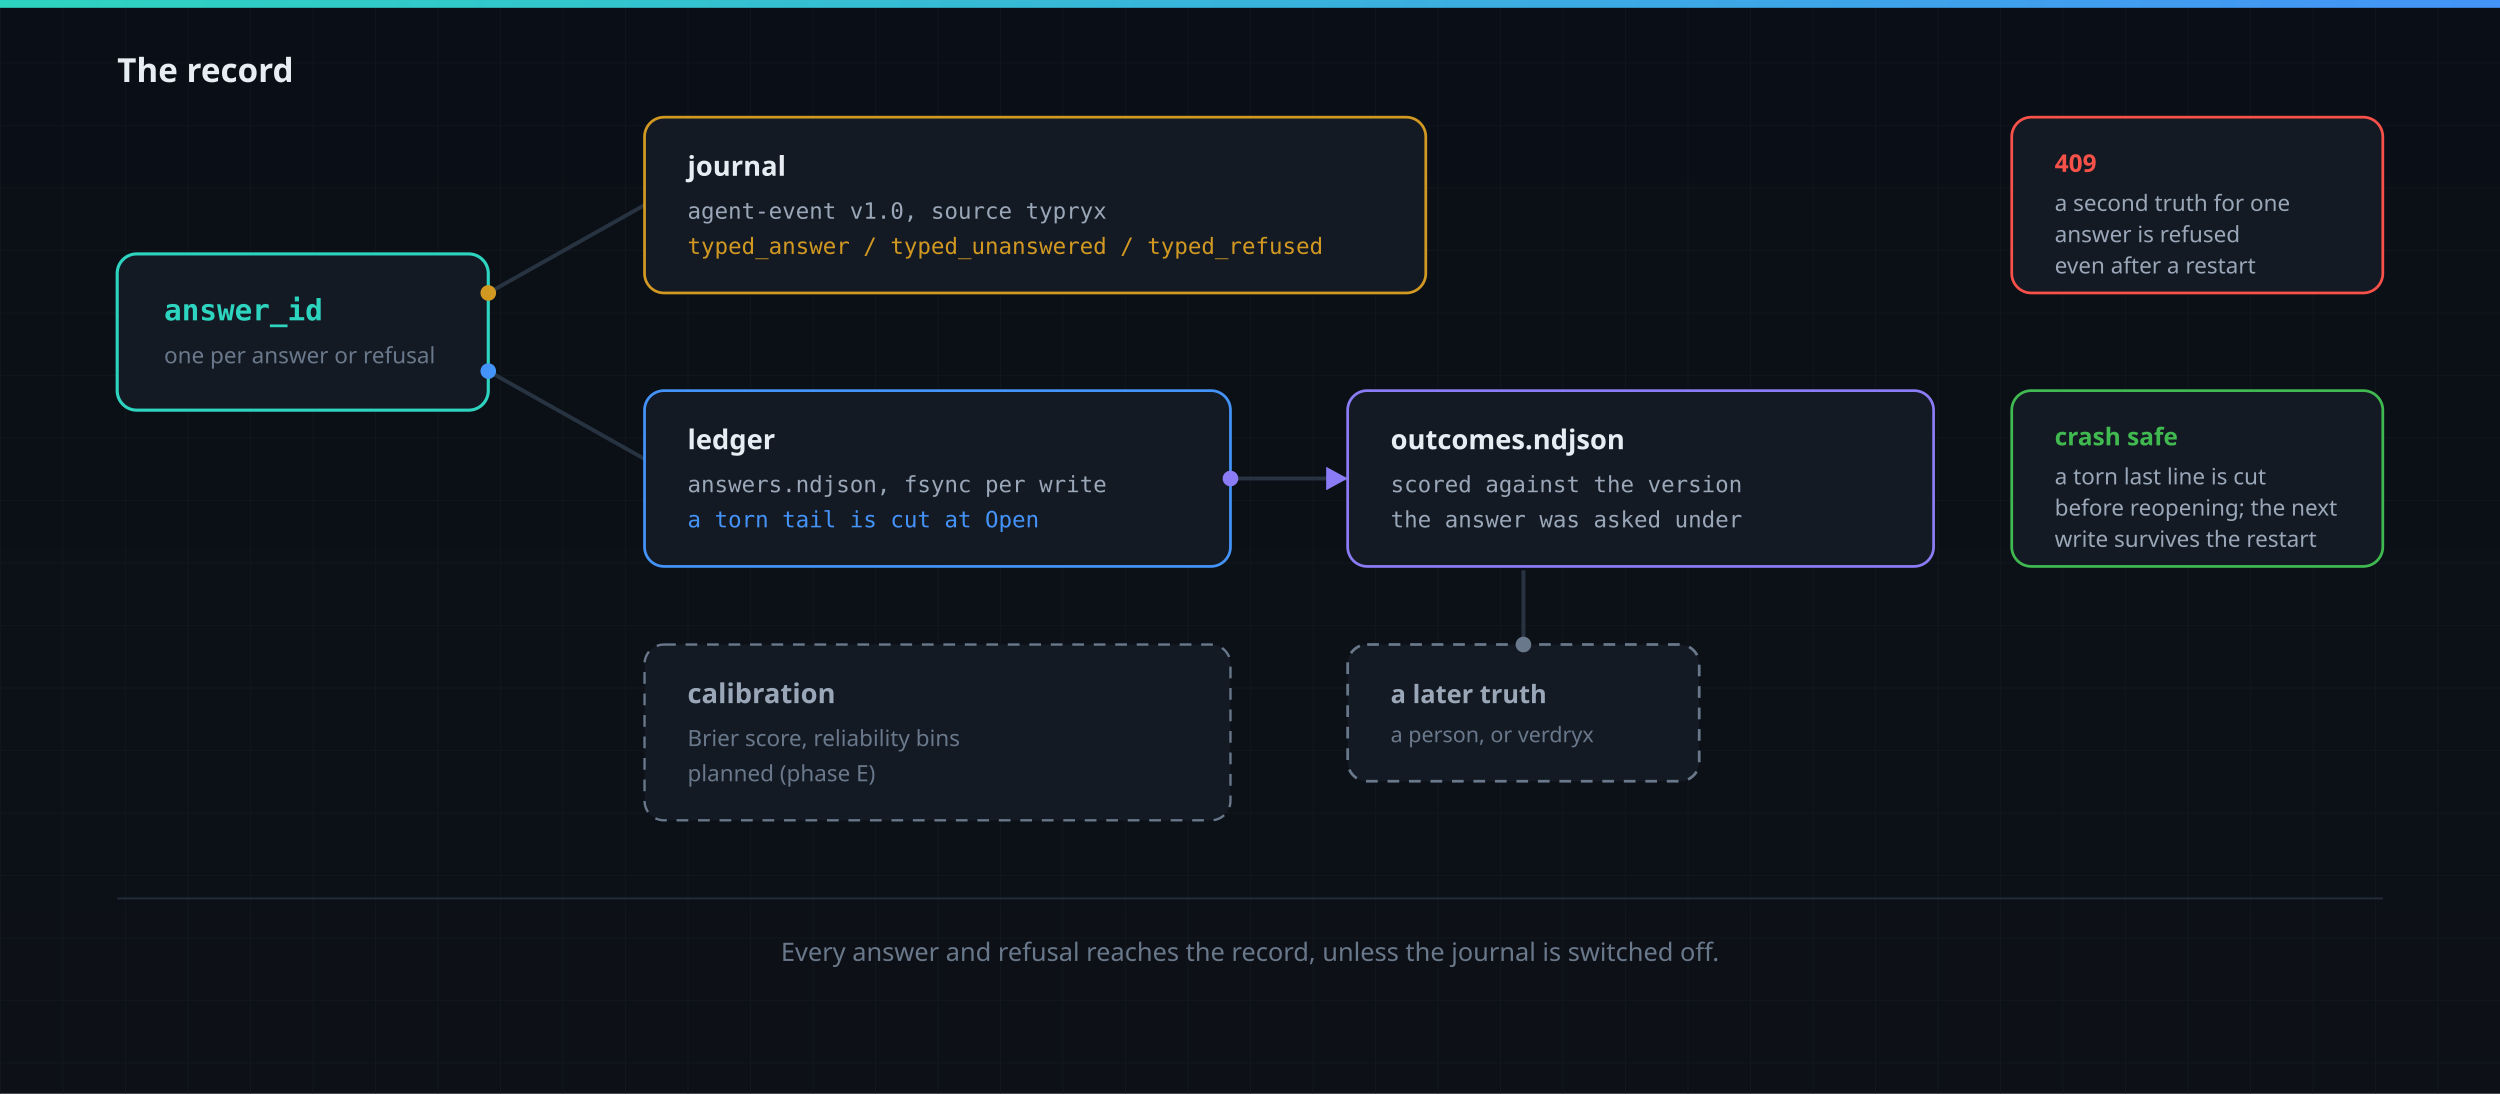
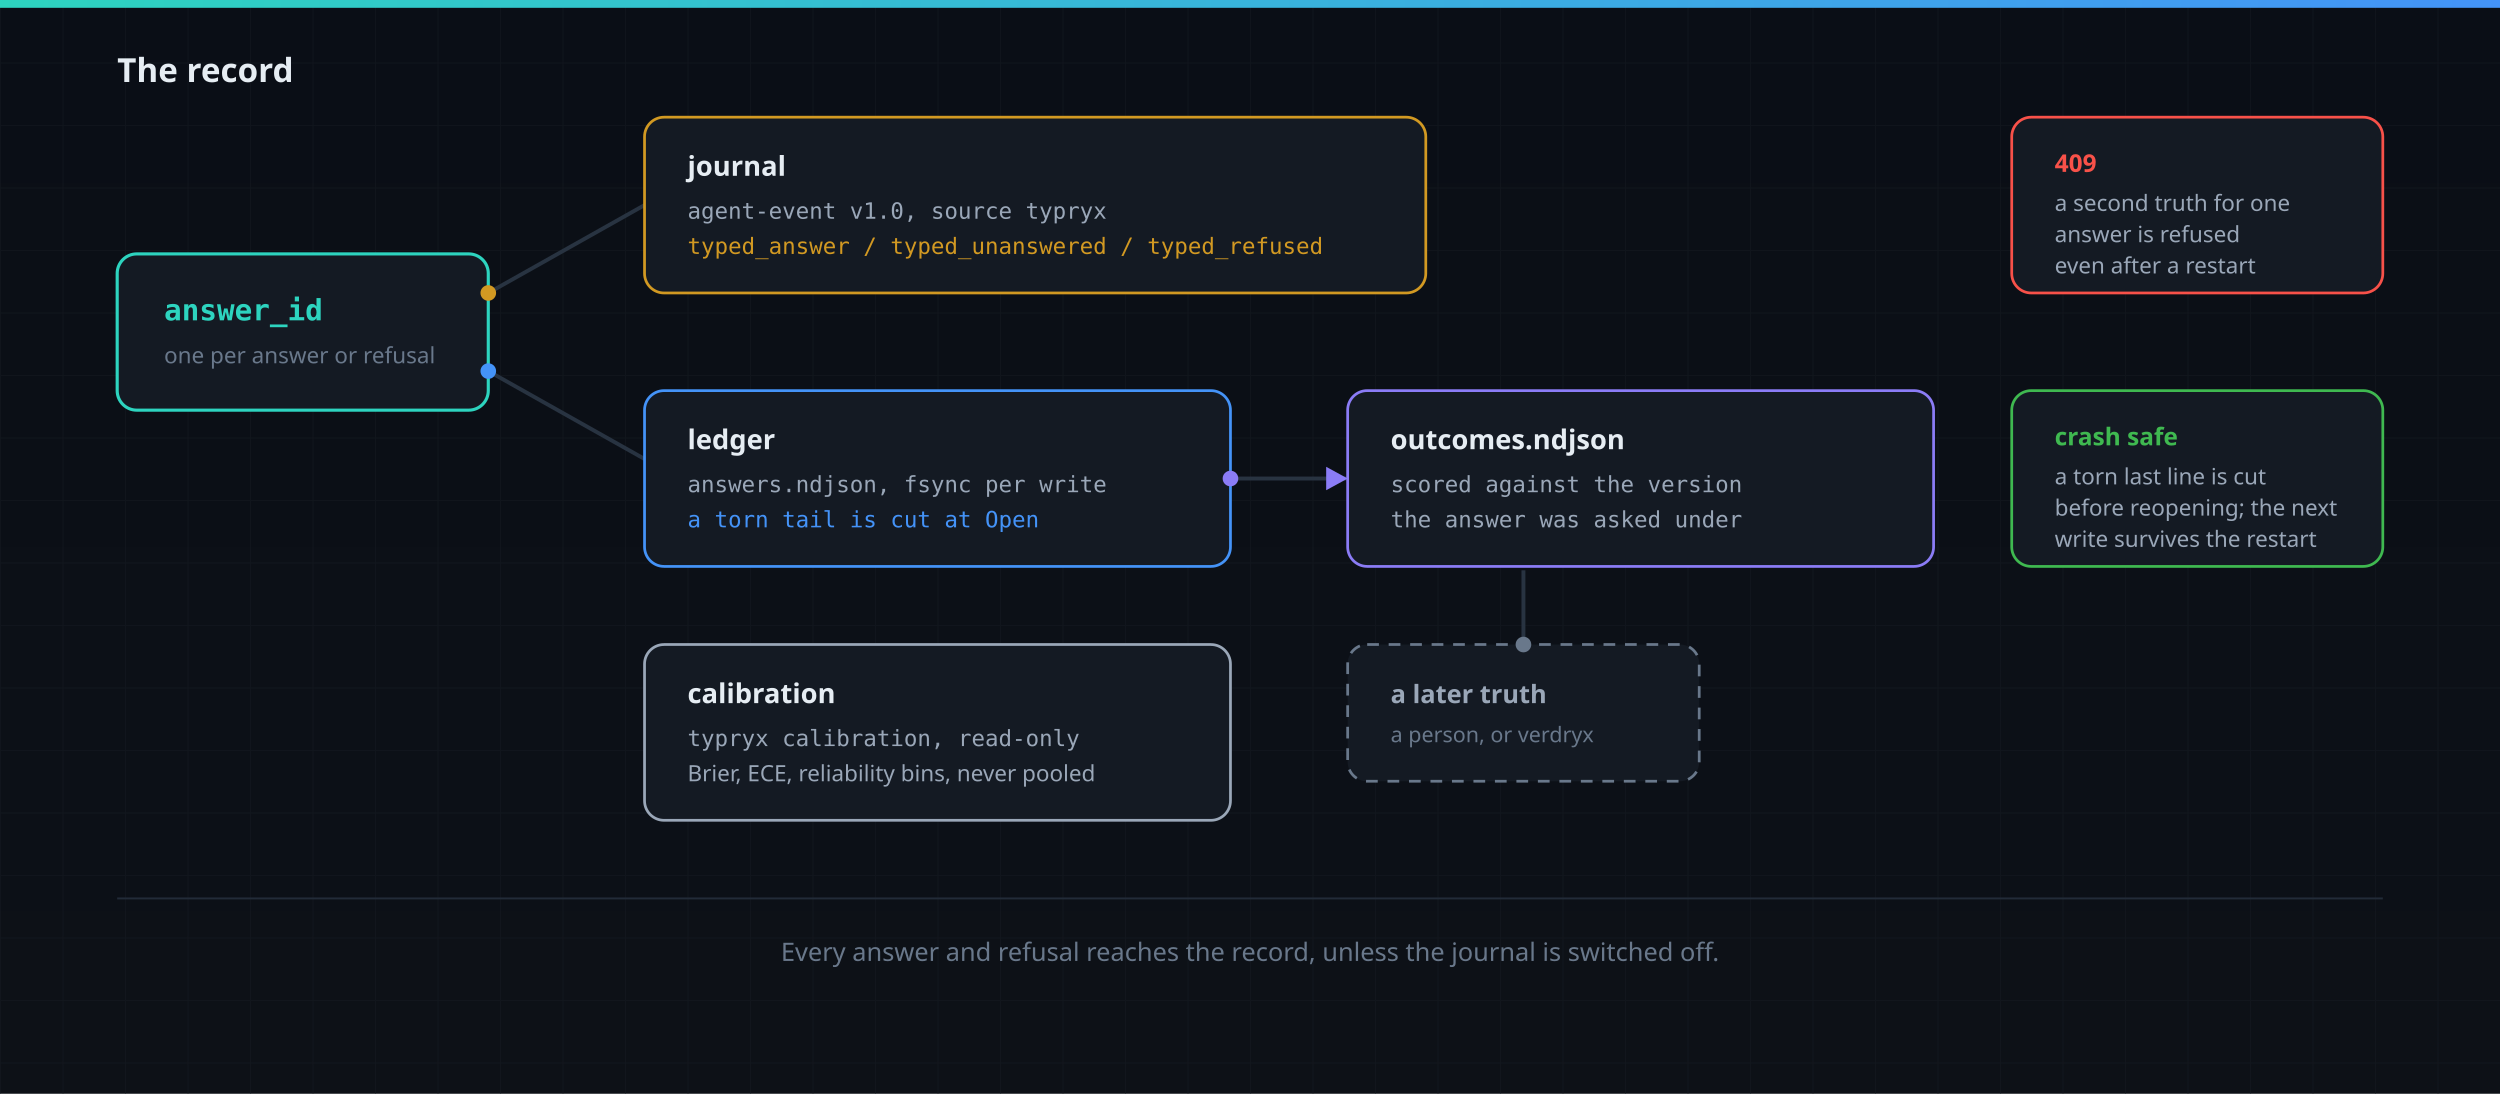
- <svg xmlns="http://www.w3.org/2000/svg" width="1280" height="560" viewBox="0 0 1280 560" role="img" aria-label="An answer_id flows to the journal and the ledger; a later truth is scored against the template version it was asked under in outcomes.ndjson; a second truth for one answer is refused with 409, a torn last line is truncated before the next write, and calibration is planned">
+ <svg xmlns="http://www.w3.org/2000/svg" width="1280" height="560" viewBox="0 0 1280 560" role="img" aria-label="An answer_id flows to the journal and the ledger; a later truth is scored against the template version it was asked under in outcomes.ndjson; a second truth for one answer is refused with 409, a torn last line is truncated before the next write, and calibration reads both files read-only, per template, version, backend and model, never pooled">
  <defs>
    <linearGradient id="bg" x1="0" y1="0" x2="0" y2="1">
      <stop offset="0" stop-color="#0a0e16" />
      <stop offset="1" stop-color="#0d1117" />
    </linearGradient>
    <linearGradient id="accent" x1="0" y1="0" x2="1" y2="0">
      <stop offset="0" stop-color="#2dd4bf" />
      <stop offset="1" stop-color="#4493f8" />
    </linearGradient>
    <pattern id="grid" width="32" height="32" patternUnits="userSpaceOnUse">
      <path d="M 32 0 L 0 0 0 32" fill="none" stroke="#161b22" stroke-width="1" />
    </pattern>
  </defs>
  <rect width="1280" height="560" fill="url(#bg)" />
  <rect width="1280" height="560" fill="url(#grid)" opacity="0.5" />
  <rect width="1280" height="4" fill="url(#accent)" />
  <text x="60" y="42" font-family="ui-sans-serif,system-ui,sans-serif" font-size="17" font-weight="700" fill="#e6edf3">The record</text>
  <rect x="60" y="130" width="190" height="80" rx="10" fill="#141a23" stroke="#2dd4bf" stroke-width="1.6" />
  <text x="84" y="164" font-family="ui-monospace,SFMono-Regular,Menlo,monospace" font-size="15" font-weight="700" fill="#2dd4bf">answer_id</text>
  <text x="84" y="186" font-family="ui-sans-serif,system-ui,sans-serif" font-size="11.5" fill="#69788b">one per answer or refusal</text>
  <line x1="250" y1="150" x2="330" y2="105" stroke="#283341" stroke-width="2" />
  <circle cx="250" cy="150" r="4" fill="#d29922">
    <animateMotion path="M 0 0 L 80 -45" dur="4s" repeatCount="indefinite" />
    <animate attributeName="opacity" values="0;1;1;0" keyTimes="0;0.12;0.85;1" dur="4s" repeatCount="indefinite" />
  </circle>
  <line x1="250" y1="190" x2="330" y2="235" stroke="#283341" stroke-width="2" />
  <circle cx="250" cy="190" r="4" fill="#4493f8">
    <animateMotion path="M 0 0 L 80 45" dur="4s" begin="0.3s" repeatCount="indefinite" />
    <animate attributeName="opacity" values="0;1;1;0" keyTimes="0;0.12;0.85;1" dur="4s" begin="0.3s" repeatCount="indefinite" />
  </circle>
  <rect x="330" y="60" width="400" height="90" rx="10" fill="#141a23" stroke="#d29922" stroke-width="1.4" />
  <text x="352" y="90" font-family="ui-sans-serif,system-ui,sans-serif" font-size="14" font-weight="700" fill="#e6edf3">journal</text>
  <text x="352" y="112" font-family="ui-monospace,SFMono-Regular,Menlo,monospace" font-size="11.5" fill="#9aa7b8">agent-event v1.0, source typryx</text>
  <text x="352" y="130" font-family="ui-monospace,SFMono-Regular,Menlo,monospace" font-size="11.5" fill="#d29922">typed_answer / typed_unanswered / typed_refused</text>
  <rect x="330" y="200" width="300" height="90" rx="10" fill="#141a23" stroke="#4493f8" stroke-width="1.4" />
  <text x="352" y="230" font-family="ui-sans-serif,system-ui,sans-serif" font-size="14" font-weight="700" fill="#e6edf3">ledger</text>
  <text x="352" y="252" font-family="ui-monospace,SFMono-Regular,Menlo,monospace" font-size="11.5" fill="#9aa7b8">answers.ndjson, fsync per write</text>
  <text x="352" y="270" font-family="ui-monospace,SFMono-Regular,Menlo,monospace" font-size="11.5" fill="#4493f8">a torn tail is cut at Open</text>
  <line x1="630" y1="245" x2="690" y2="245" stroke="#283341" stroke-width="2" />
  <path d="M 690 245 l -11 -6 l 0 12 z" fill="#8b7cf6" />
  <circle cx="630" cy="245" r="4" fill="#8b7cf6">
    <animate attributeName="cx" values="630;690" dur="4s" begin="0.6s" repeatCount="indefinite" />
    <animate attributeName="opacity" values="0;1;1;0" keyTimes="0;0.12;0.85;1" dur="4s" begin="0.6s" repeatCount="indefinite" />
  </circle>
  <rect x="690" y="330" width="180" height="70" rx="10" fill="#141a23" stroke="#69788b" stroke-width="1.4" stroke-dasharray="6 5" />
  <text x="712" y="360" font-family="ui-sans-serif,system-ui,sans-serif" font-size="13" font-weight="700" fill="#9aa7b8">a later truth</text>
  <text x="712" y="380" font-family="ui-sans-serif,system-ui,sans-serif" font-size="11" fill="#69788b">a person, or verdryx</text>
  <line x1="780" y1="330" x2="780" y2="292" stroke="#283341" stroke-width="2" />
  <circle cx="780" cy="330" r="4" fill="#69788b">
    <animate attributeName="cy" values="330;292" dur="4s" begin="0.9s" repeatCount="indefinite" />
    <animate attributeName="opacity" values="0;1;1;0" keyTimes="0;0.12;0.85;1" dur="4s" begin="0.9s" repeatCount="indefinite" />
  </circle>
  <rect x="690" y="200" width="300" height="90" rx="10" fill="#141a23" stroke="#8b7cf6" stroke-width="1.4" />
  <text x="712" y="230" font-family="ui-sans-serif,system-ui,sans-serif" font-size="14" font-weight="700" fill="#e6edf3">outcomes.ndjson</text>
  <text x="712" y="252" font-family="ui-monospace,SFMono-Regular,Menlo,monospace" font-size="11.5" fill="#9aa7b8">scored against the version</text>
  <text x="712" y="270" font-family="ui-monospace,SFMono-Regular,Menlo,monospace" font-size="11.5" fill="#9aa7b8">the answer was asked under</text>
  <rect x="1030" y="60" width="190" height="90" rx="10" fill="#141a23" stroke="#f85149" stroke-width="1.4" />
  <text x="1052" y="88" font-family="ui-sans-serif,system-ui,sans-serif" font-size="12.5" font-weight="700" fill="#f85149">409</text>
  <text x="1052" y="108" font-family="ui-sans-serif,system-ui,sans-serif" font-size="11.5" fill="#9aa7b8">a second truth for one</text>
  <text x="1052" y="124" font-family="ui-sans-serif,system-ui,sans-serif" font-size="11.5" fill="#9aa7b8">answer is refused</text>
  <text x="1052" y="140" font-family="ui-sans-serif,system-ui,sans-serif" font-size="11.5" fill="#9aa7b8">even after a restart</text>
  <rect x="1030" y="200" width="190" height="90" rx="10" fill="#141a23" stroke="#3fb950" stroke-width="1.4" />
  <text x="1052" y="228" font-family="ui-sans-serif,system-ui,sans-serif" font-size="12.5" font-weight="700" fill="#3fb950">crash safe</text>
  <text x="1052" y="248" font-family="ui-sans-serif,system-ui,sans-serif" font-size="11.5" fill="#9aa7b8">a torn last line is cut</text>
  <text x="1052" y="264" font-family="ui-sans-serif,system-ui,sans-serif" font-size="11.5" fill="#9aa7b8">before reopening; the next</text>
  <text x="1052" y="280" font-family="ui-sans-serif,system-ui,sans-serif" font-size="11.5" fill="#9aa7b8">write survives the restart</text>
-   <rect x="330" y="330" width="300" height="90" rx="10" fill="#141a23" stroke="#69788b" stroke-width="1.2" stroke-dasharray="6 5" />
-   <text x="352" y="360" font-family="ui-sans-serif,system-ui,sans-serif" font-size="14" font-weight="700" fill="#9aa7b8">calibration</text>
-   <text x="352" y="382" font-family="ui-sans-serif,system-ui,sans-serif" font-size="11.5" fill="#69788b">Brier score, reliability bins</text>
-   <text x="352" y="400" font-family="ui-sans-serif,system-ui,sans-serif" font-size="11.5" fill="#69788b">planned (phase E)</text>
+   <rect x="330" y="330" width="300" height="90" rx="10" fill="#141a23" stroke="#9aa7b8" stroke-width="1.4" />
+   <text x="352" y="360" font-family="ui-sans-serif,system-ui,sans-serif" font-size="14" font-weight="700" fill="#e6edf3">calibration</text>
+   <text x="352" y="382" font-family="ui-monospace,SFMono-Regular,Menlo,monospace" font-size="11.5" fill="#9aa7b8">typryx calibration, read-only</text>
+   <text x="352" y="400" font-family="ui-sans-serif,system-ui,sans-serif" font-size="11.5" fill="#9aa7b8">Brier, ECE, reliability bins, never pooled</text>
  <line x1="60" y1="460" x2="1220" y2="460" stroke="#222b38" />
  <text x="640" y="492" text-anchor="middle" font-family="ui-sans-serif,system-ui,sans-serif" font-size="13" fill="#69788b">Every answer and refusal reaches the record, unless the journal is switched off.</text>
</svg>
